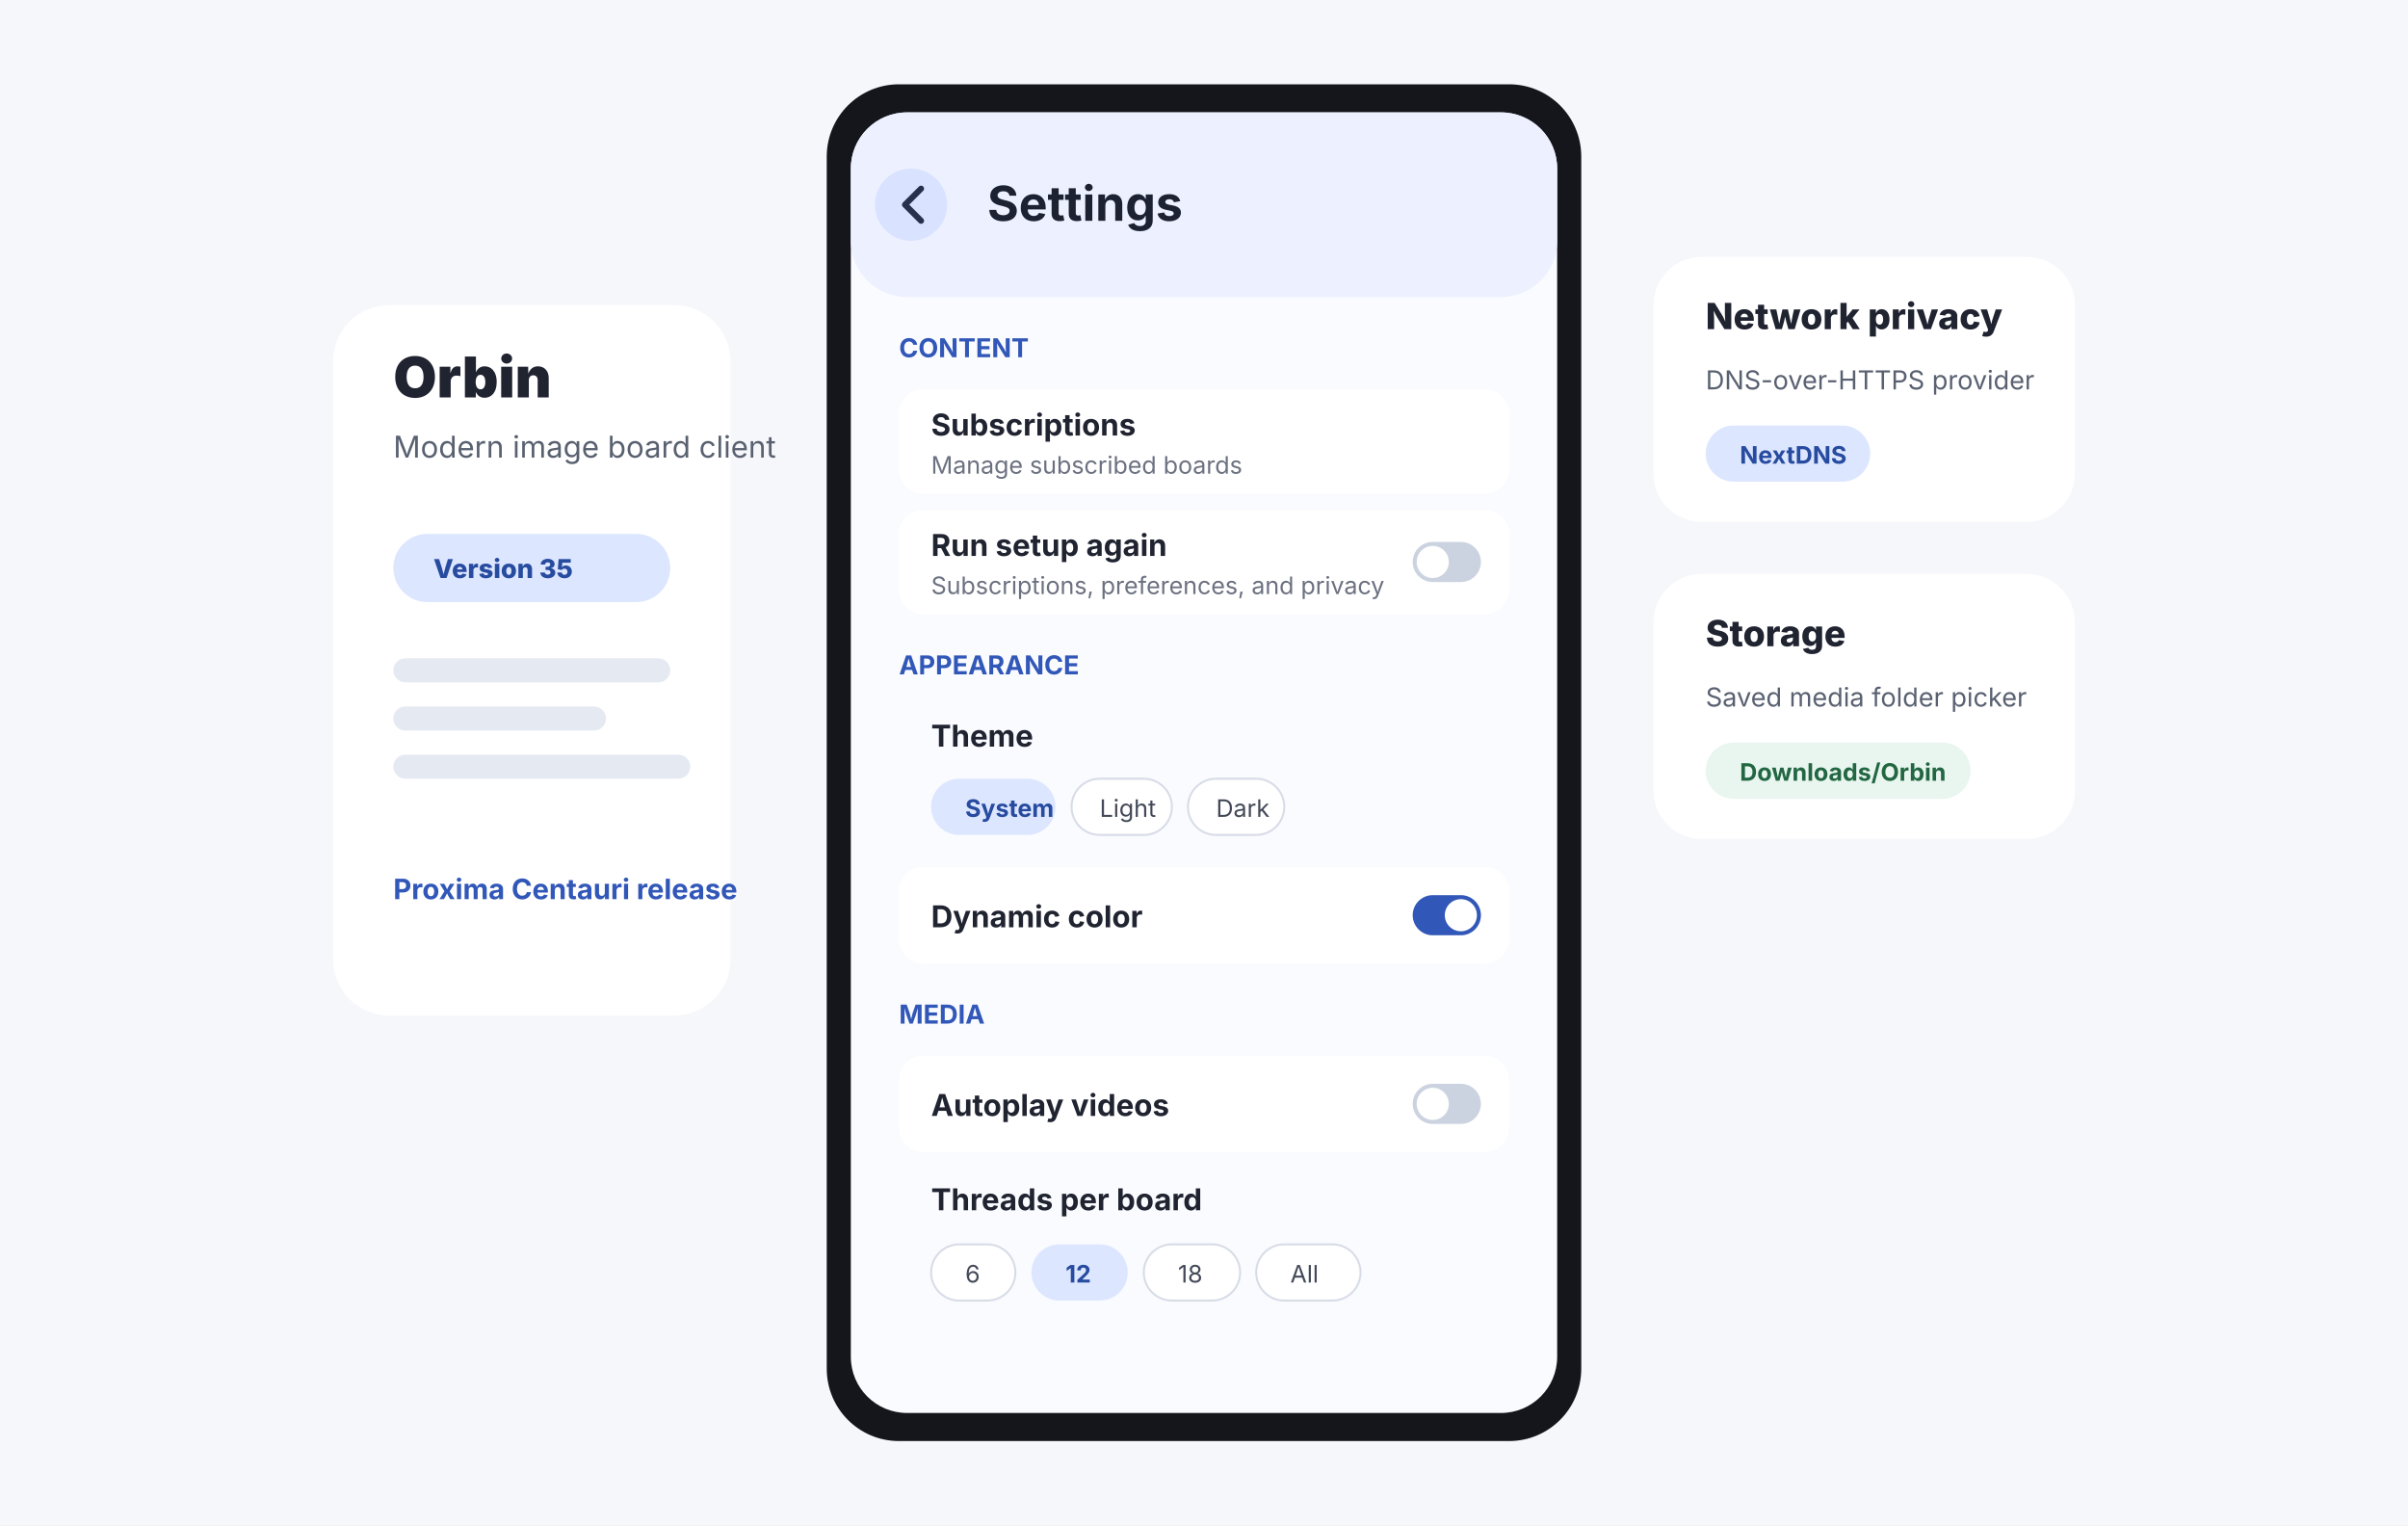
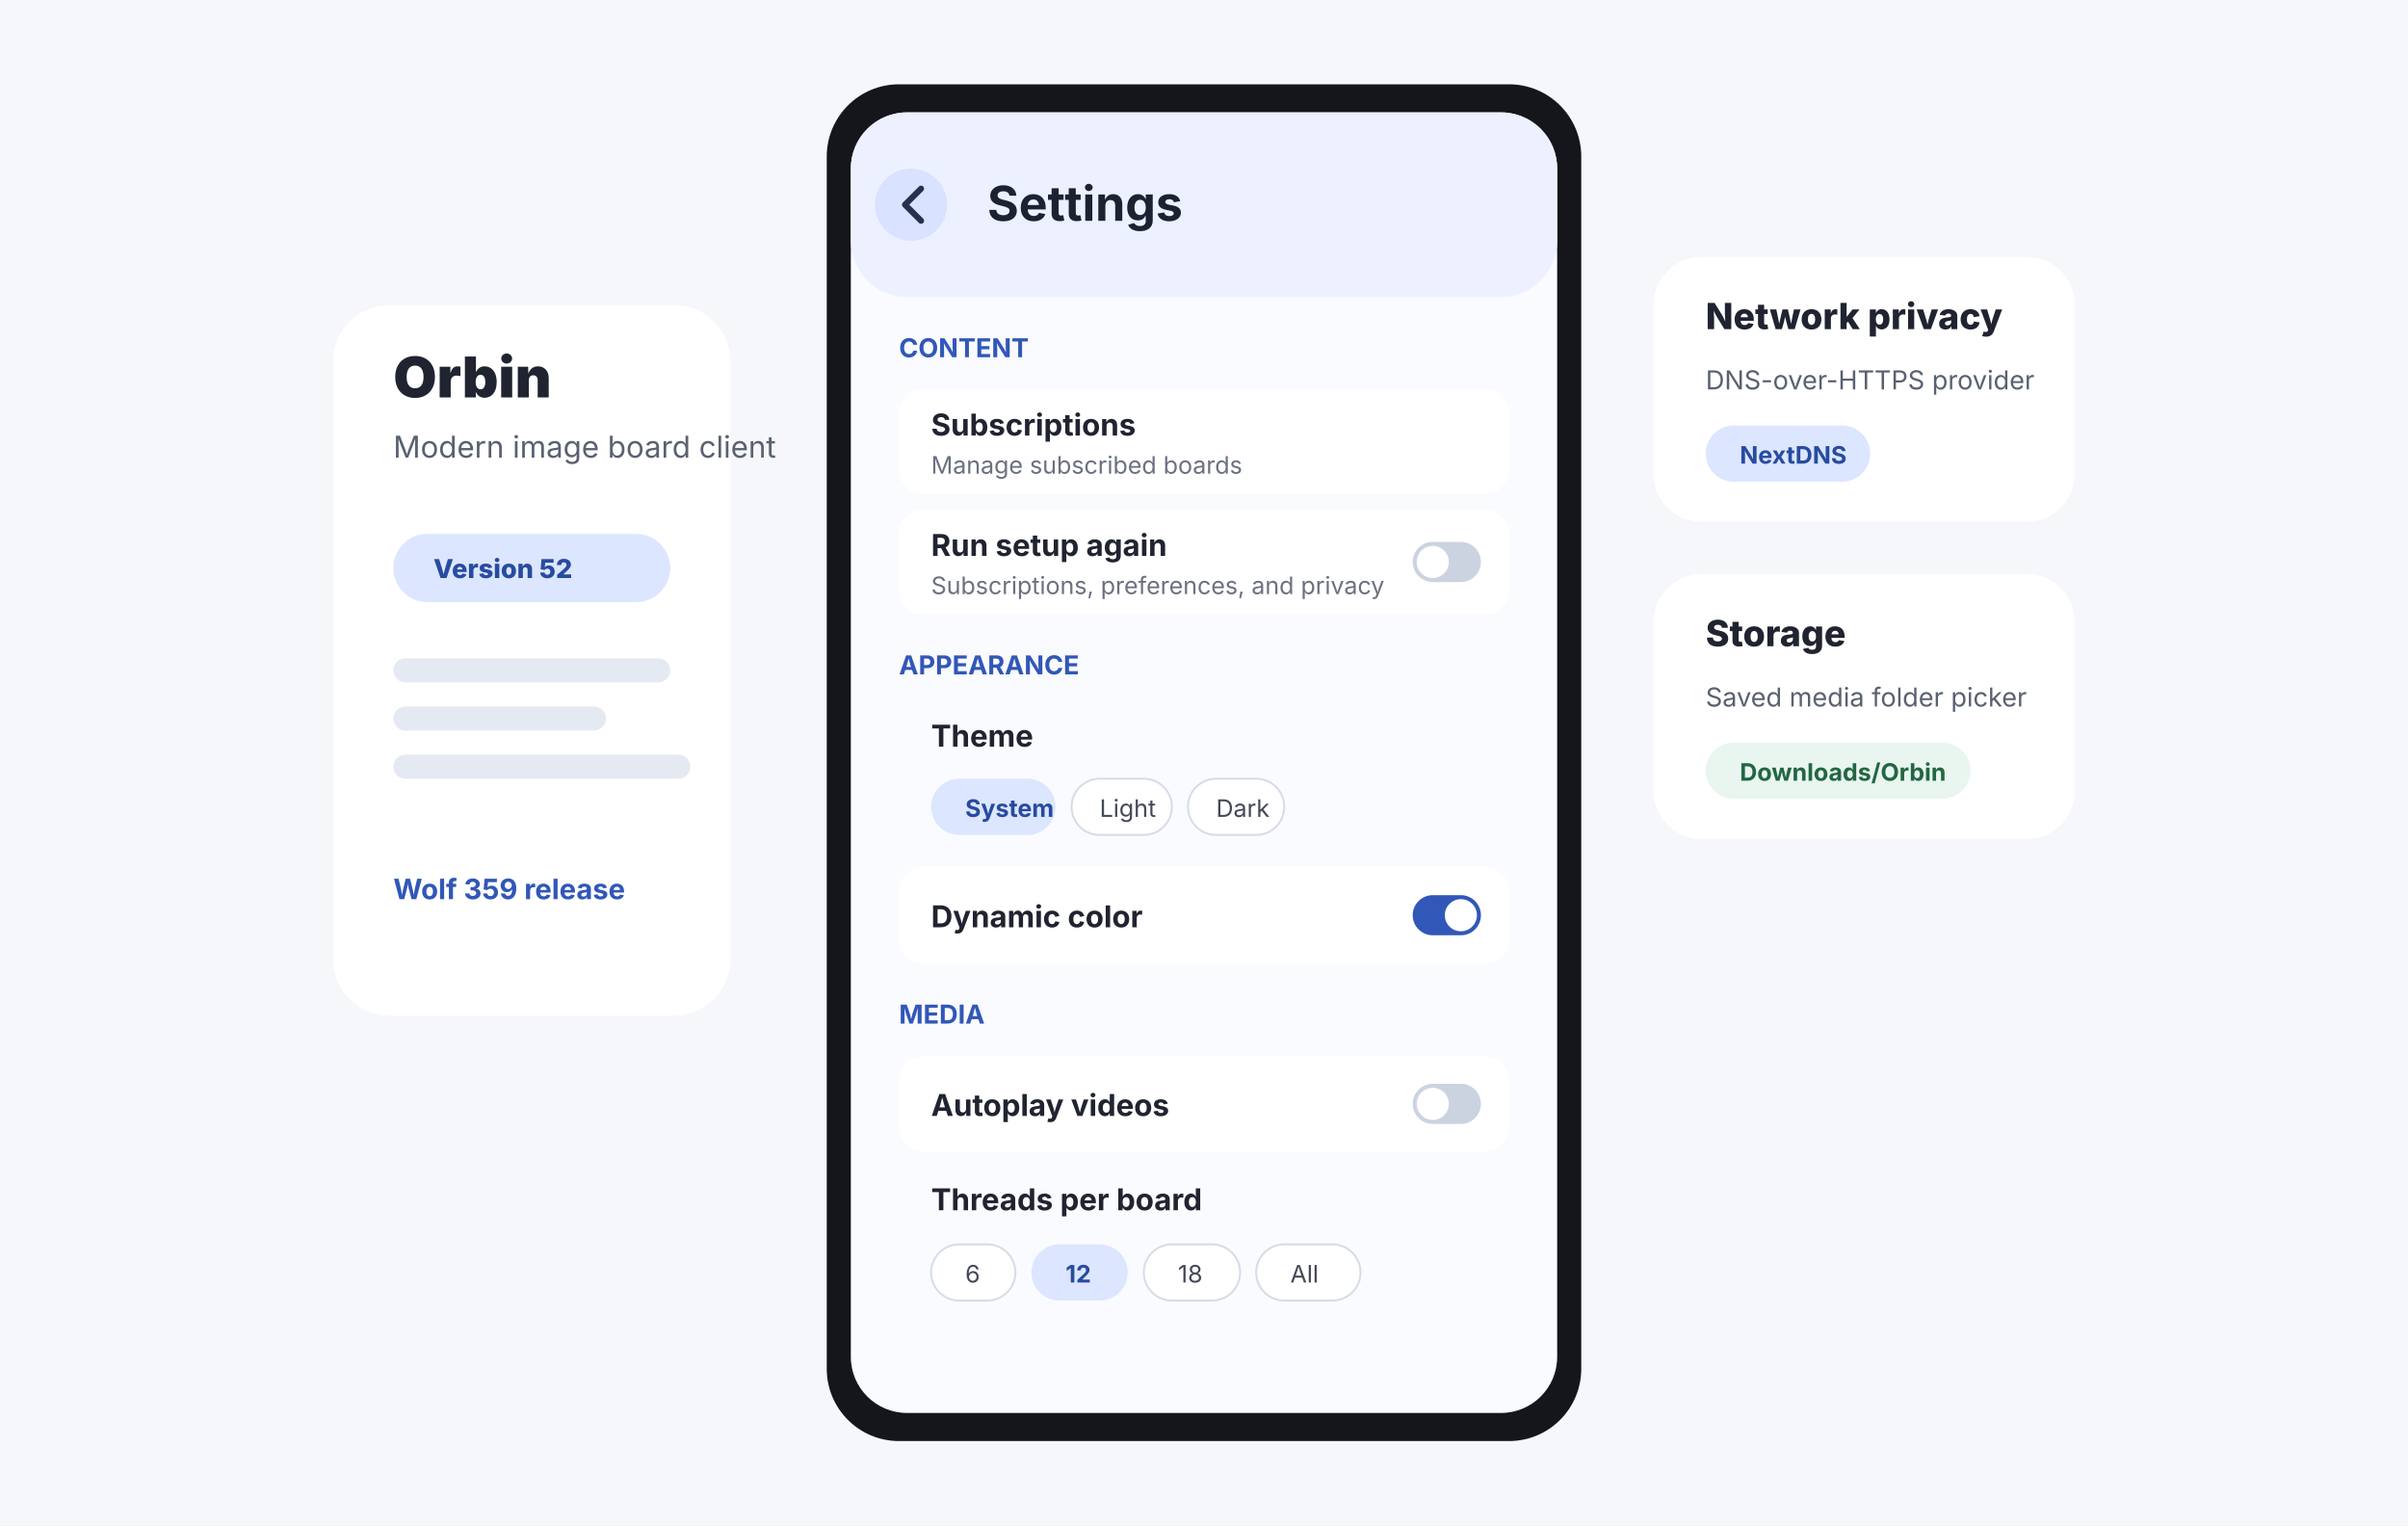
<svg xmlns="http://www.w3.org/2000/svg" width="1200" height="760" viewBox="0 0 1200 760" fill="none" role="img" aria-labelledby="title desc">
  <rect width="1200" height="760" fill="#F6F7FB" />
  <rect x="412" y="42" width="376" height="676" rx="36" fill="#15161B" />
  <rect x="424" y="56" width="352" height="648" rx="28" fill="#FAFBFF" />
  <rect x="424" y="56" width="352" height="92" rx="28" fill="#EDF1FF" />
  <circle cx="454" cy="102" r="18" fill="#D9E2FF" />
  <path d="M459 94L451 102L459 110" stroke="#27304D" stroke-width="3" stroke-linecap="round" stroke-linejoin="round" />
  <text x="492" y="110" font-family="Inter, Arial, sans-serif" font-size="24" font-weight="700" fill="#1D2233">Settings</text>
  <text x="448" y="178" font-family="Inter, Arial, sans-serif" font-size="13" font-weight="700" fill="#3157B8">CONTENT</text>
  <rect x="448" y="194" width="304" height="52" rx="12" fill="#FFFFFF" />
  <text x="464" y="217" font-family="Inter, Arial, sans-serif" font-size="15" font-weight="700" fill="#202431">Subscriptions</text>
  <text x="464" y="236" font-family="Inter, Arial, sans-serif" font-size="12" fill="#6B7180">Manage subscribed boards</text>
  <rect x="448" y="254" width="304" height="52" rx="12" fill="#FFFFFF" />
  <text x="464" y="277" font-family="Inter, Arial, sans-serif" font-size="15" font-weight="700" fill="#202431">Run setup again</text>
  <text x="464" y="296" font-family="Inter, Arial, sans-serif" font-size="12" fill="#6B7180">Subscriptions, preferences, and privacy</text>
  <rect x="704" y="270" width="34" height="20" rx="10" fill="#CCD3E0" />
  <circle cx="714" cy="280" r="8" fill="#FFFFFF" />
  <text x="448" y="336" font-family="Inter, Arial, sans-serif" font-size="13" font-weight="700" fill="#3157B8">APPEARANCE</text>
  <text x="464" y="372" font-family="Inter, Arial, sans-serif" font-size="15" font-weight="700" fill="#202431">Theme</text>
  <rect x="464" y="388" width="62" height="28" rx="14" fill="#DCE6FF" />
  <text x="481" y="407" font-family="Inter, Arial, sans-serif" font-size="12" font-weight="700" fill="#274B9F">System</text>
  <rect x="534" y="388" width="50" height="28" rx="14" fill="#FFFFFF" stroke="#D7DCE7" />
  <text x="548" y="407" font-family="Inter, Arial, sans-serif" font-size="12" fill="#434958">Light</text>
  <rect x="592" y="388" width="48" height="28" rx="14" fill="#FFFFFF" stroke="#D7DCE7" />
  <text x="606" y="407" font-family="Inter, Arial, sans-serif" font-size="12" fill="#434958">Dark</text>
  <rect x="448" y="432" width="304" height="48" rx="12" fill="#FFFFFF" />
  <text x="464" y="462" font-family="Inter, Arial, sans-serif" font-size="15" font-weight="700" fill="#202431">Dynamic color</text>
  <rect x="704" y="446" width="34" height="20" rx="10" fill="#3157B8" />
  <circle cx="728" cy="456" r="8" fill="#FFFFFF" />
  <text x="448" y="510" font-family="Inter, Arial, sans-serif" font-size="13" font-weight="700" fill="#3157B8">MEDIA</text>
  <rect x="448" y="526" width="304" height="48" rx="12" fill="#FFFFFF" />
  <text x="464" y="556" font-family="Inter, Arial, sans-serif" font-size="15" font-weight="700" fill="#202431">Autoplay videos</text>
  <rect x="704" y="540" width="34" height="20" rx="10" fill="#CCD3E0" />
  <circle cx="714" cy="550" r="8" fill="#FFFFFF" />
  <text x="464" y="603" font-family="Inter, Arial, sans-serif" font-size="15" font-weight="700" fill="#202431">Threads per board</text>
  <rect x="464" y="620" width="42" height="28" rx="14" fill="#FFFFFF" stroke="#D7DCE7" />
  <text x="481" y="639" font-family="Inter, Arial, sans-serif" font-size="12" fill="#434958">6</text>
  <rect x="514" y="620" width="48" height="28" rx="14" fill="#DCE6FF" />
  <text x="531" y="639" font-family="Inter, Arial, sans-serif" font-size="12" font-weight="700" fill="#274B9F">12</text>
  <rect x="570" y="620" width="48" height="28" rx="14" fill="#FFFFFF" stroke="#D7DCE7" />
  <text x="587" y="639" font-family="Inter, Arial, sans-serif" font-size="12" fill="#434958">18</text>
  <rect x="626" y="620" width="52" height="28" rx="14" fill="#FFFFFF" stroke="#D7DCE7" />
  <text x="643" y="639" font-family="Inter, Arial, sans-serif" font-size="12" fill="#434958">All</text>
  <rect x="824" y="128" width="210" height="132" rx="24" fill="#FFFFFF" />
  <text x="850" y="164" font-family="Inter, Arial, sans-serif" font-size="18" font-weight="800" fill="#202431">Network privacy</text>
  <text x="850" y="194" font-family="Inter, Arial, sans-serif" font-size="13" fill="#596171">DNS-over-HTTPS provider</text>
  <rect x="850" y="212" width="82" height="28" rx="14" fill="#DCE6FF" />
  <text x="867" y="231" font-family="Inter, Arial, sans-serif" font-size="12" font-weight="700" fill="#274B9F">NextDNS</text>
  <rect x="824" y="286" width="210" height="132" rx="24" fill="#FFFFFF" />
  <text x="850" y="322" font-family="Inter, Arial, sans-serif" font-size="18" font-weight="800" fill="#202431">Storage</text>
  <text x="850" y="352" font-family="Inter, Arial, sans-serif" font-size="13" fill="#596171">Saved media folder picker</text>
  <rect x="850" y="370" width="132" height="28" rx="14" fill="#E8F6EF" />
  <text x="867" y="389" font-family="Inter, Arial, sans-serif" font-size="12" font-weight="700" fill="#226642">Downloads/Orbin</text>
  <rect x="166" y="152" width="198" height="354" rx="28" fill="#FFFFFF" />
  <text x="196" y="198" font-family="Inter, Arial, sans-serif" font-size="28" font-weight="900" fill="#202431">Orbin</text>
  <text x="196" y="228" font-family="Inter, Arial, sans-serif" font-size="15" fill="#596171">Modern image board client</text>
  <rect x="196" y="266" width="138" height="34" rx="17" fill="#DCE6FF" />
-   <text x="216" y="288" font-family="Inter, Arial, sans-serif" font-size="13" font-weight="800" fill="#274B9F">Version 35</text>
+   <text x="216" y="288" font-family="Inter, Arial, sans-serif" font-size="13" font-weight="800" fill="#274B9F">Version 52</text>
  <rect x="196" y="328" width="138" height="12" rx="6" fill="#E5E9F2" />
  <rect x="196" y="352" width="106" height="12" rx="6" fill="#E5E9F2" />
  <rect x="196" y="376" width="148" height="12" rx="6" fill="#E5E9F2" />
-   <text x="196" y="448" font-family="Inter, Arial, sans-serif" font-size="14" font-weight="700" fill="#3157B8">Proxima Centauri release</text>
+   <text x="196" y="448" font-family="Inter, Arial, sans-serif" font-size="14" font-weight="700" fill="#3157B8">Wolf 359 release</text>
</svg>
